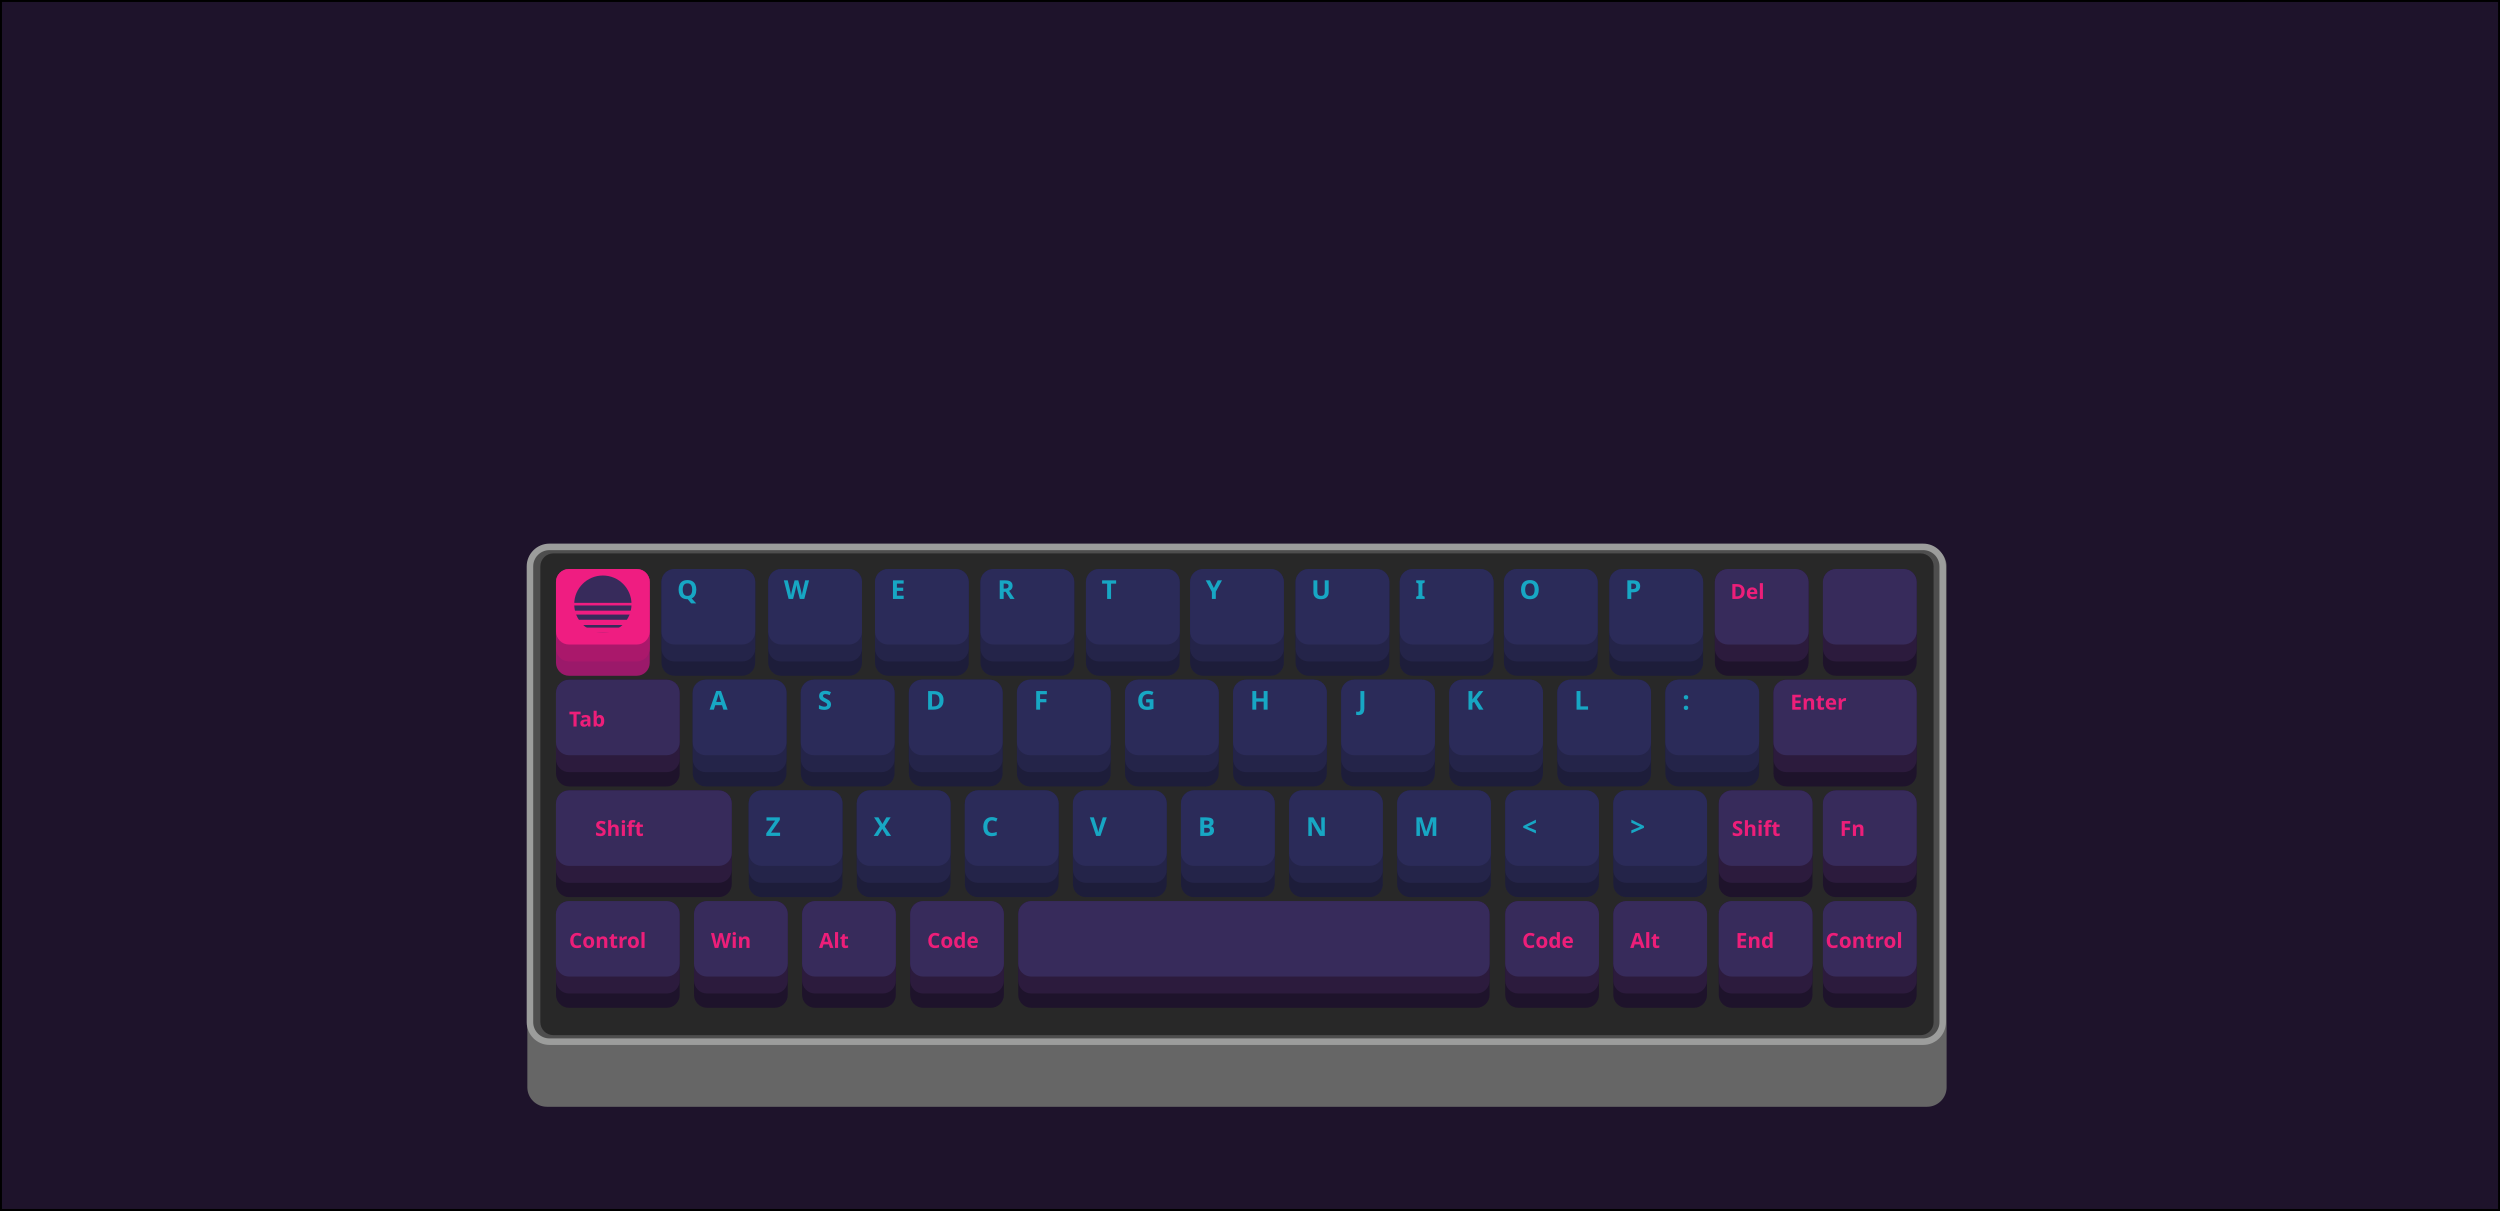
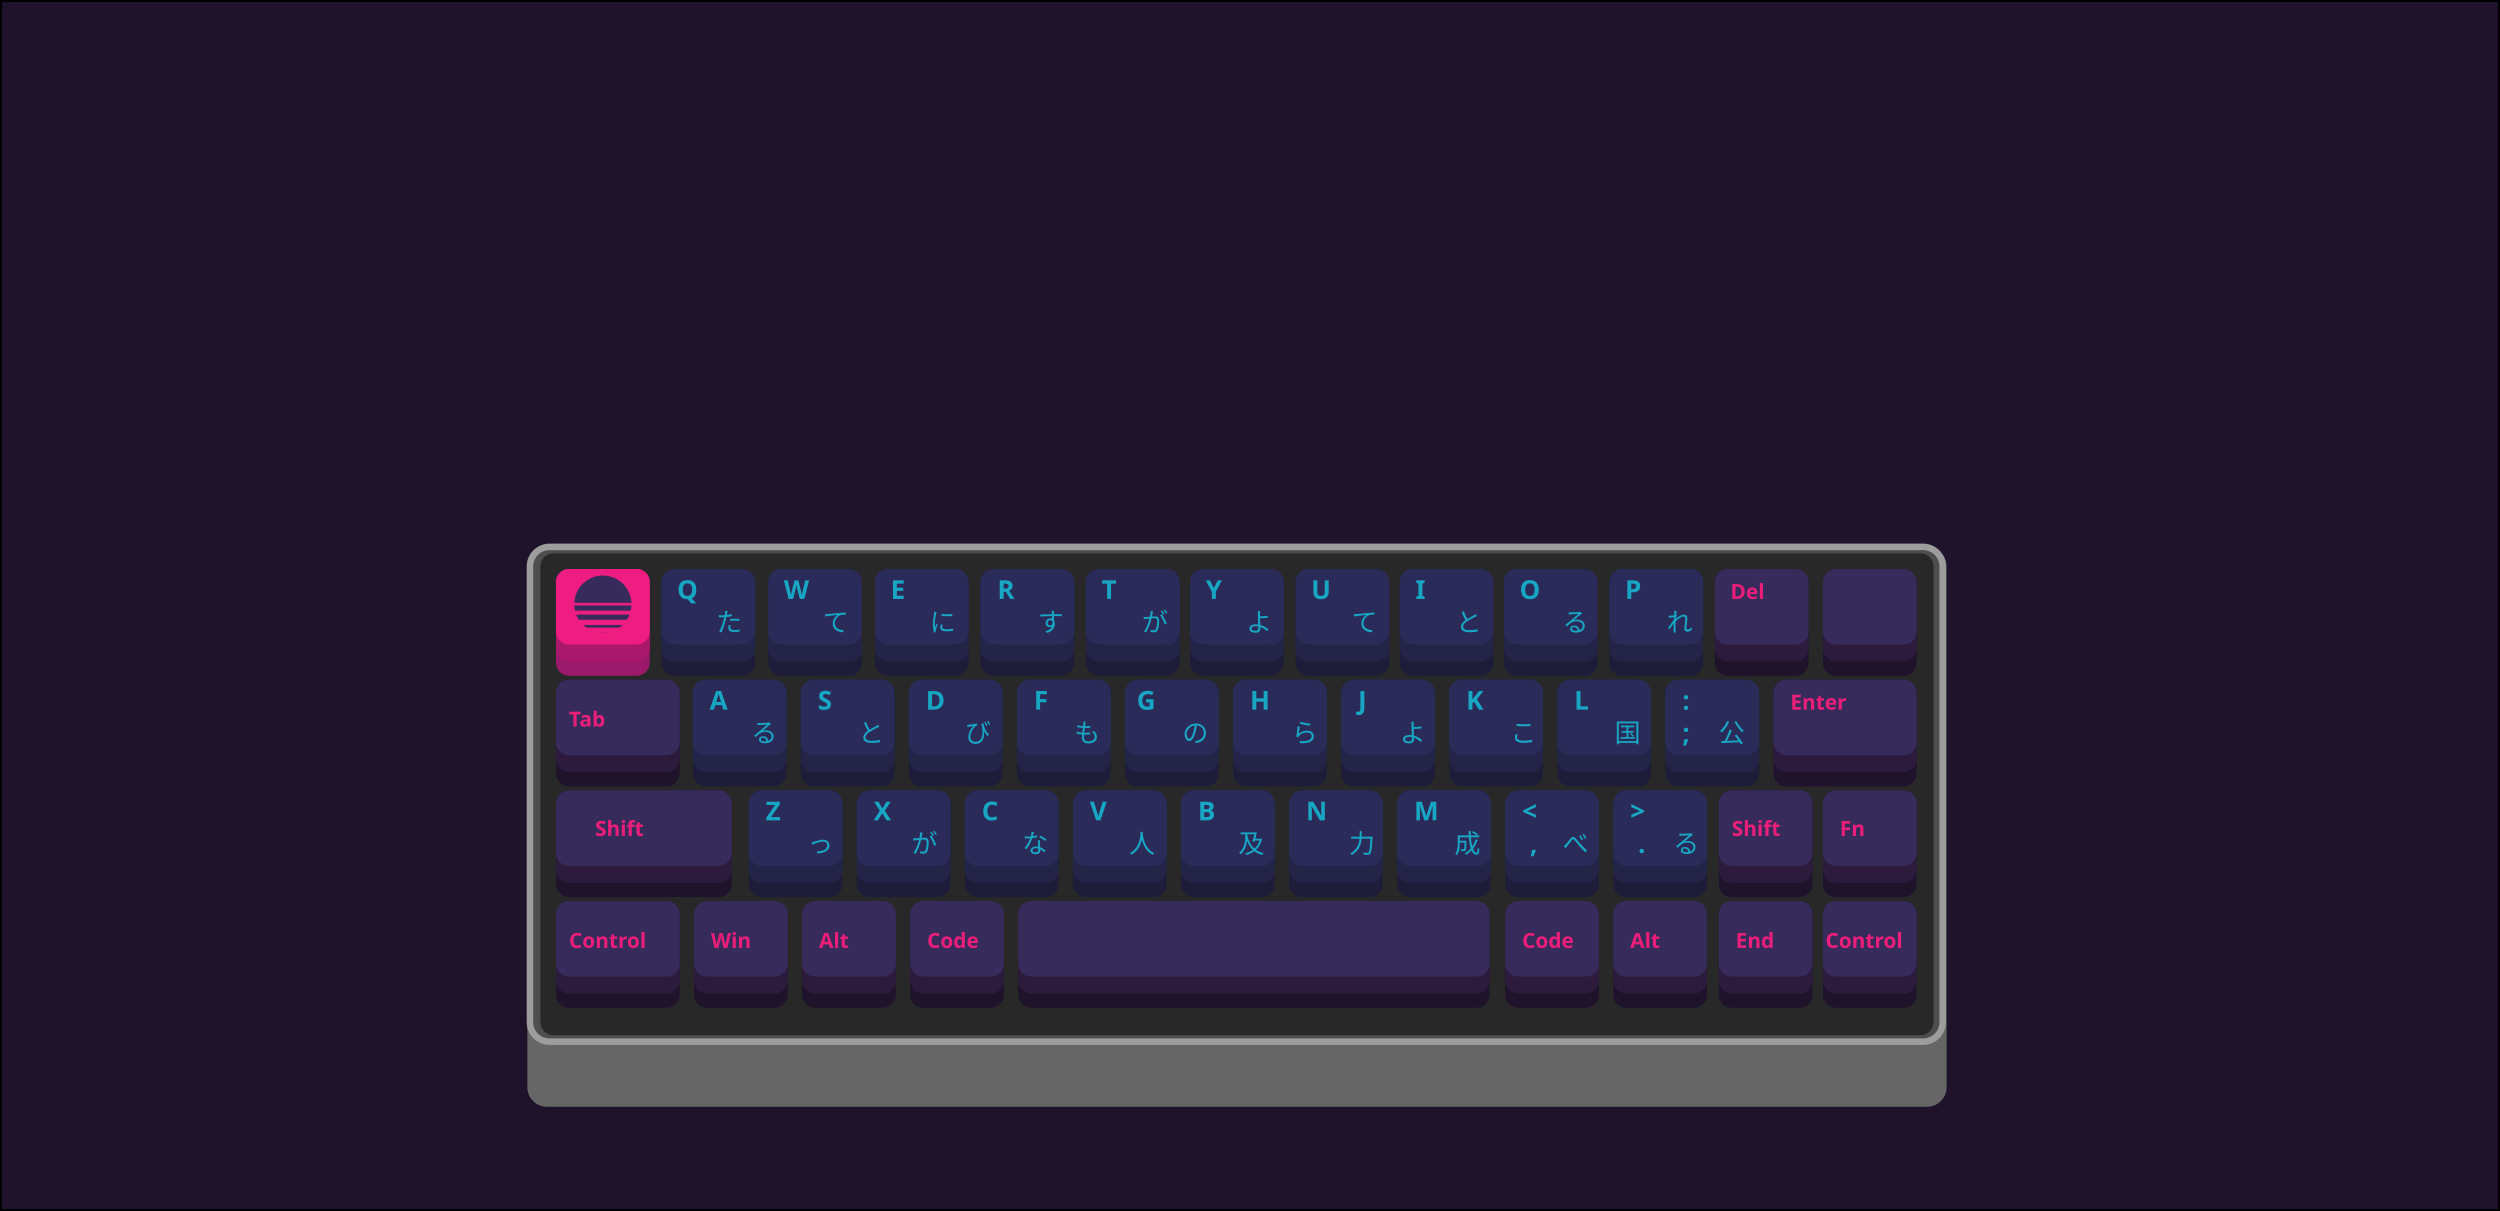
<svg xmlns="http://www.w3.org/2000/svg" version="1.1" width="100%" height="100%" viewBox="0 0 1920 930">
  <rect width="100%" height="100%" style="fill:#1e132b;stroke-width:3;stroke:rgb(0,0,0)" />
  <rect x="405" y="420" rx="15" ry="15" width="1090" height="430" style="fill:#666666;" />
  <rect x="407" y="420" rx="15" ry="15" width="1085" height="380" style="fill:#4e4e4e;stroke:#9c9d9c;stroke-width:5;" />
  <rect x="415" y="425" rx="10" ry="10" width="1070" height="370" style="fill:#282828;" />
  <rect x="427" y="437" rx="10" ry="10" width="72" height="82" style="fill:#9b196a;" />
  <rect x="427" y="437" rx="10" ry="10" width="72" height="71" style="fill:#aa186b;" />
  <rect x="427" y="437" rx="10" ry="10" width="72" height="58" style="fill:#ef1d81;" />
  <circle cx="463" cy="464" r="22" fill="#372b5b" />
  <rect x="430" y="463" width="65" height="2" style="fill:#ef1d81;" />
  <rect x="430" y="469" width="65" height="3" style="fill:#ef1d81;" />
  <rect x="430" y="476" width="65" height="4" style="fill:#ef1d81;" />
  <rect x="430" y="482" width="65" height="4" style="fill:#ef1d81;" />
  <rect x="508" y="437" rx="10" ry="10" width="72" height="82" style="fill:#1d1d3a;" />
  <rect x="508" y="437" rx="10" ry="10" width="72" height="71" style="fill:#242449;" />
  <rect x="508" y="437" rx="10" ry="10" width="72" height="58" style="fill:#2b2b59;" />
  <text x="520" y="460" fill="#17a7c4" font-family="Verdana" font-weight="600" font-size="20">Q</text>
+   <text x="550" y="485" fill="#17a7c4" font-family="Verdana" font-weight="500" font-size="20">た</text>
  <rect x="590" y="437" rx="10" ry="10" width="72" height="82" style="fill:#1d1d3a;" />
  <rect x="590" y="437" rx="10" ry="10" width="72" height="71" style="fill:#242449;" />
  <rect x="590" y="437" rx="10" ry="10" width="72" height="58" style="fill:#2b2b59;" />
  <text x="602" y="460" fill="#17a7c4" font-family="Verdana" font-weight="600" font-size="20">W</text>
+   <text x="632" y="485" fill="#17a7c4" font-family="Verdana" font-weight="500" font-size="20">て</text>
  <rect x="672" y="437" rx="10" ry="10" width="72" height="82" style="fill:#1d1d3a;" />
  <rect x="672" y="437" rx="10" ry="10" width="72" height="71" style="fill:#242449;" />
  <rect x="672" y="437" rx="10" ry="10" width="72" height="58" style="fill:#2b2b59;" />
  <text x="684" y="460" fill="#17a7c4" font-family="Verdana" font-weight="600" font-size="20">E</text>
+   <text x="714" y="485" fill="#17a7c4" font-family="Verdana" font-weight="500" font-size="20">に</text>
  <rect x="753" y="437" rx="10" ry="10" width="72" height="82" style="fill:#1d1d3a;" />
  <rect x="753" y="437" rx="10" ry="10" width="72" height="71" style="fill:#242449;" />
  <rect x="753" y="437" rx="10" ry="10" width="72" height="58" style="fill:#2b2b59;" />
  <text x="766" y="460" fill="#17a7c4" font-family="Verdana" font-weight="600" font-size="20">R</text>
+   <text x="797" y="485" fill="#17a7c4" font-family="Verdana" font-weight="500" font-size="20">す</text>
  <rect x="834" y="437" rx="10" ry="10" width="72" height="82" style="fill:#1d1d3a;" />
  <rect x="834" y="437" rx="10" ry="10" width="72" height="71" style="fill:#242449;" />
  <rect x="834" y="437" rx="10" ry="10" width="72" height="58" style="fill:#2b2b59;" />
  <text x="846" y="460" fill="#17a7c4" font-family="Verdana" font-weight="600" font-size="20">T</text>
+   <text x="877" y="485" fill="#17a7c4" font-family="Verdana" font-weight="500" font-size="20">が</text>
  <rect x="914" y="437" rx="10" ry="10" width="72" height="82" style="fill:#1d1d3a;" />
  <rect x="914" y="437" rx="10" ry="10" width="72" height="71" style="fill:#242449;" />
  <rect x="914" y="437" rx="10" ry="10" width="72" height="58" style="fill:#2b2b59;" />
  <text x="926" y="460" fill="#17a7c4" font-family="Verdana" font-weight="600" font-size="20">Y</text>
+   <text x="957" y="485" fill="#17a7c4" font-family="Verdana" font-weight="500" font-size="20">よ</text>
  <rect x="995" y="437" rx="10" ry="10" width="72" height="82" style="fill:#1d1d3a;" />
  <rect x="995" y="437" rx="10" ry="10" width="72" height="71" style="fill:#242449;" />
  <rect x="995" y="437" rx="10" ry="10" width="72" height="58" style="fill:#2b2b59;" />
  <text x="1007" y="460" fill="#17a7c4" font-family="Verdana" font-weight="600" font-size="20">U</text>
+   <text x="1038" y="485" fill="#17a7c4" font-family="Verdana" font-weight="500" font-size="20">て</text>
  <rect x="1075" y="437" rx="10" ry="10" width="72" height="82" style="fill:#1d1d3a;" />
  <rect x="1075" y="437" rx="10" ry="10" width="72" height="71" style="fill:#242449;" />
  <rect x="1075" y="437" rx="10" ry="10" width="72" height="58" style="fill:#2b2b59;" />
  <text x="1087" y="460" fill="#17a7c4" font-family="Verdana" font-weight="600" font-size="20">I</text>
+   <text x="1118" y="485" fill="#17a7c4" font-family="Verdana" font-weight="500" font-size="20">と</text>
  <rect x="1155" y="437" rx="10" ry="10" width="72" height="82" style="fill:#1d1d3a;" />
  <rect x="1155" y="437" rx="10" ry="10" width="72" height="71" style="fill:#242449;" />
  <rect x="1155" y="437" rx="10" ry="10" width="72" height="58" style="fill:#2b2b59;" />
  <text x="1167" y="460" fill="#17a7c4" font-family="Verdana" font-weight="600" font-size="20">O</text>
+   <text x="1200" y="485" fill="#17a7c4" font-family="Verdana" font-weight="500" font-size="20">る</text>
  <rect x="1236" y="437" rx="10" ry="10" width="72" height="82" style="fill:#1d1d3a;" />
  <rect x="1236" y="437" rx="10" ry="10" width="72" height="71" style="fill:#242449;" />
  <rect x="1236" y="437" rx="10" ry="10" width="72" height="58" style="fill:#2b2b59;" />
  <text x="1248" y="460" fill="#17a7c4" font-family="Verdana" font-weight="600" font-size="20">P</text>
+   <text x="1280" y="485" fill="#17a7c4" font-family="Verdana" font-weight="500" font-size="20">れ</text>
  <rect x="1317" y="437" rx="10" ry="10" width="72" height="82" style="fill:#1e132b;" />
  <rect x="1317" y="437" rx="10" ry="10" width="72" height="71" style="fill:#2c1b3d;" />
  <rect x="1317" y="437" rx="10" ry="10" width="72" height="58" style="fill:#372b5b;" />
  <text x="1329" y="460" fill="#ed1e79" font-family="Verdana" font-weight="600" font-size="16">Del</text>
  <rect x="1400" y="437" rx="10" ry="10" width="72" height="82" style="fill:#1e132b;" />
  <rect x="1400" y="437" rx="10" ry="10" width="72" height="71" style="fill:#2c1b3d;" />
  <rect x="1400" y="437" rx="10" ry="10" width="72" height="58" style="fill:#372b5b;" />
  <rect x="427" y="522" rx="10" ry="10" width="95" height="82" style="fill:#1e132b;" />
  <rect x="427" y="522" rx="10" ry="10" width="95" height="71" style="fill:#2c1b3d;" />
  <rect x="427" y="522" rx="10" ry="10" width="95" height="58" style="fill:#372b5b;" />
  <text x="437" y="558" fill="#ed1e79" font-family="Verdana" font-weight="600" font-size="16">Tab</text>
  <rect x="532" y="522" rx="10" ry="10" width="72" height="82" style="fill:#1d1d3a;" />
  <rect x="532" y="522" rx="10" ry="10" width="72" height="71" style="fill:#242449;" />
  <rect x="532" y="522" rx="10" ry="10" width="72" height="58" style="fill:#2b2b59;" />
  <text x="545" y="545" fill="#17a7c4" font-family="Verdana" font-weight="600" font-size="20">A</text>
+   <text x="577" y="570" fill="#17a7c4" font-family="Verdana" font-weight="500" font-size="20">る</text>
  <rect x="615" y="522" rx="10" ry="10" width="72" height="82" style="fill:#1d1d3a;" />
  <rect x="615" y="522" rx="10" ry="10" width="72" height="71" style="fill:#242449;" />
  <rect x="615" y="522" rx="10" ry="10" width="72" height="58" style="fill:#2b2b59;" />
  <text x="628" y="545" fill="#17a7c4" font-family="Verdana" font-weight="600" font-size="20">S</text>
+   <text x="659" y="570" fill="#17a7c4" font-family="Verdana" font-weight="500" font-size="20">と</text>
  <rect x="698" y="522" rx="10" ry="10" width="72" height="82" style="fill:#1d1d3a;" />
  <rect x="698" y="522" rx="10" ry="10" width="72" height="71" style="fill:#242449;" />
  <rect x="698" y="522" rx="10" ry="10" width="72" height="58" style="fill:#2b2b59;" />
  <text x="711" y="545" fill="#17a7c4" font-family="Verdana" font-weight="600" font-size="20">D</text>
+   <text x="741" y="570" fill="#17a7c4" font-family="Verdana" font-weight="500" font-size="20">び</text>
  <rect x="781" y="522" rx="10" ry="10" width="72" height="82" style="fill:#1d1d3a;" />
  <rect x="781" y="522" rx="10" ry="10" width="72" height="71" style="fill:#242449;" />
  <rect x="781" y="522" rx="10" ry="10" width="72" height="58" style="fill:#2b2b59;" />
  <text x="794" y="545" fill="#17a7c4" font-family="Verdana" font-weight="600" font-size="20">F</text>
+   <text x="825" y="570" fill="#17a7c4" font-family="Verdana" font-weight="500" font-size="20">も</text>
  <rect x="864" y="522" rx="10" ry="10" width="72" height="82" style="fill:#1d1d3a;" />
  <rect x="864" y="522" rx="10" ry="10" width="72" height="71" style="fill:#242449;" />
  <rect x="864" y="522" rx="10" ry="10" width="72" height="58" style="fill:#2b2b59;" />
  <text x="873" y="545" fill="#17a7c4" font-family="Verdana" font-weight="600" font-size="20">G</text>
+   <text x="908" y="570" fill="#17a7c4" font-family="Verdana" font-weight="500" font-size="20">の</text>
  <rect x="947" y="522" rx="10" ry="10" width="72" height="82" style="fill:#1d1d3a;" />
  <rect x="947" y="522" rx="10" ry="10" width="72" height="71" style="fill:#242449;" />
  <rect x="947" y="522" rx="10" ry="10" width="72" height="58" style="fill:#2b2b59;" />
  <text x="960" y="545" fill="#17a7c4" font-family="Verdana" font-weight="600" font-size="20">H</text>
+   <text x="992" y="570" fill="#17a7c4" font-family="Verdana" font-weight="500" font-size="20">ら</text>
  <rect x="1030" y="522" rx="10" ry="10" width="72" height="82" style="fill:#1d1d3a;" />
  <rect x="1030" y="522" rx="10" ry="10" width="72" height="71" style="fill:#242449;" />
  <rect x="1030" y="522" rx="10" ry="10" width="72" height="58" style="fill:#2b2b59;" />
  <text x="1043" y="545" fill="#17a7c4" font-family="Verdana" font-weight="600" font-size="20">J</text>
+   <text x="1075" y="570" fill="#17a7c4" font-family="Verdana" font-weight="500" font-size="20">よ</text>
  <rect x="1113" y="522" rx="10" ry="10" width="72" height="82" style="fill:#1d1d3a;" />
  <rect x="1113" y="522" rx="10" ry="10" width="72" height="71" style="fill:#242449;" />
  <rect x="1113" y="522" rx="10" ry="10" width="72" height="58" style="fill:#2b2b59;" />
  <text x="1126" y="545" fill="#17a7c4" font-family="Verdana" font-weight="600" font-size="20">K</text>
+   <text x="1160" y="570" fill="#17a7c4" font-family="Verdana" font-weight="500" font-size="20">こ</text>
  <rect x="1196" y="522" rx="10" ry="10" width="72" height="82" style="fill:#1d1d3a;" />
  <rect x="1196" y="522" rx="10" ry="10" width="72" height="71" style="fill:#242449;" />
  <rect x="1196" y="522" rx="10" ry="10" width="72" height="58" style="fill:#2b2b59;" />
  <text x="1209" y="545" fill="#17a7c4" font-family="Verdana" font-weight="600" font-size="20">L</text>
+   <text x="1240" y="570" fill="#17a7c4" font-family="Verdana" font-weight="500" font-size="20">国</text>
  <rect x="1279" y="522" rx="10" ry="10" width="72" height="82" style="fill:#1d1d3a;" />
  <rect x="1279" y="522" rx="10" ry="10" width="72" height="71" style="fill:#242449;" />
  <rect x="1279" y="522" rx="10" ry="10" width="72" height="58" style="fill:#2b2b59;" />
  <text x="1292" y="545" fill="#17a7c4" font-family="Verdana" font-weight="600" font-size="20">:</text>
+   <text x="1292" y="570" fill="#17a7c4" font-family="Verdana" font-weight="600" font-size="20">;</text>
+   <text x="1320" y="570" fill="#17a7c4" font-family="Verdana" font-weight="500" font-size="20">公</text>
  <rect x="1362" y="522" rx="10" ry="10" width="110" height="82" style="fill:#1e132b;" />
  <rect x="1362" y="522" rx="10" ry="10" width="110" height="71" style="fill:#2c1b3d;" />
  <rect x="1362" y="522" rx="10" ry="10" width="110" height="58" style="fill:#372b5b;" />
  <text x="1375" y="545" fill="#ed1e79" font-family="Verdana" font-weight="600" font-size="16">Enter</text>
  <rect x="427" y="607" rx="10" ry="10" width="135" height="82" style="fill:#1e132b;" />
  <rect x="427" y="607" rx="10" ry="10" width="135" height="71" style="fill:#2c1b3d;" />
  <rect x="427" y="607" rx="10" ry="10" width="135" height="58" style="fill:#372b5b;" />
  <text x="457" y="642" fill="#ed1e79" font-family="Verdana" font-weight="600" font-size="16">Shift</text>
  <rect x="575" y="607" rx="10" ry="10" width="72" height="82" style="fill:#1d1d3a;" />
  <rect x="575" y="607" rx="10" ry="10" width="72" height="71" style="fill:#242449;" />
  <rect x="575" y="607" rx="10" ry="10" width="72" height="58" style="fill:#2b2b59;" />
-   <text x="588" y="642" fill="#17a7c4" font-family="Verdana" font-weight="600" font-size="20">Z</text>
+   <text x="588" y="630" fill="#17a7c4" font-family="Verdana" font-weight="600" font-size="20">Z</text>
+   <text x="620" y="655" fill="#17a7c4" font-family="Verdana" font-weight="500" font-size="20">っ</text>
  <rect x="658" y="607" rx="10" ry="10" width="72" height="82" style="fill:#1d1d3a;" />
  <rect x="658" y="607" rx="10" ry="10" width="72" height="71" style="fill:#242449;" />
  <rect x="658" y="607" rx="10" ry="10" width="72" height="58" style="fill:#2b2b59;" />
-   <text x="671" y="642" fill="#17a7c4" font-family="Verdana" font-weight="600" font-size="20">X</text>
+   <text x="671" y="630" fill="#17a7c4" font-family="Verdana" font-weight="600" font-size="20">X</text>
+   <text x="700" y="655" fill="#17a7c4" font-family="Verdana" font-weight="500" font-size="20">が</text>
  <rect x="741" y="607" rx="10" ry="10" width="72" height="82" style="fill:#1d1d3a;" />
  <rect x="741" y="607" rx="10" ry="10" width="72" height="71" style="fill:#242449;" />
  <rect x="741" y="607" rx="10" ry="10" width="72" height="58" style="fill:#2b2b59;" />
-   <text x="754" y="642" fill="#17a7c4" font-family="Verdana" font-weight="600" font-size="20">C</text>
+   <text x="754" y="630" fill="#17a7c4" font-family="Verdana" font-weight="600" font-size="20">C</text>
+   <text x="785" y="655" fill="#17a7c4" font-family="Verdana" font-weight="500" font-size="20">な</text>
  <rect x="824" y="607" rx="10" ry="10" width="72" height="82" style="fill:#1d1d3a;" />
  <rect x="824" y="607" rx="10" ry="10" width="72" height="71" style="fill:#242449;" />
  <rect x="824" y="607" rx="10" ry="10" width="72" height="58" style="fill:#2b2b59;" />
-   <text x="837" y="642" fill="#17a7c4" font-family="Verdana" font-weight="600" font-size="20">V</text>
+   <text x="837" y="630" fill="#17a7c4" font-family="Verdana" font-weight="600" font-size="20">V</text>
+   <text x="867" y="655" fill="#17a7c4" font-family="Verdana" font-weight="500" font-size="20">人</text>
  <rect x="907" y="607" rx="10" ry="10" width="72" height="82" style="fill:#1d1d3a;" />
  <rect x="907" y="607" rx="10" ry="10" width="72" height="71" style="fill:#242449;" />
  <rect x="907" y="607" rx="10" ry="10" width="72" height="58" style="fill:#2b2b59;" />
-   <text x="920" y="642" fill="#17a7c4" font-family="Verdana" font-weight="600" font-size="20">B</text>
+   <text x="920" y="630" fill="#17a7c4" font-family="Verdana" font-weight="600" font-size="20">B</text>
+   <text x="951" y="655" fill="#17a7c4" font-family="Verdana" font-weight="500" font-size="20">及</text>
  <rect x="990" y="607" rx="10" ry="10" width="72" height="82" style="fill:#1d1d3a;" />
  <rect x="990" y="607" rx="10" ry="10" width="72" height="71" style="fill:#242449;" />
  <rect x="990" y="607" rx="10" ry="10" width="72" height="58" style="fill:#2b2b59;" />
-   <text x="1003" y="642" fill="#17a7c4" font-family="Verdana" font-weight="600" font-size="20">N</text>
+   <text x="1003" y="630" fill="#17a7c4" font-family="Verdana" font-weight="600" font-size="20">N</text>
+   <text x="1036" y="655" fill="#17a7c4" font-family="Verdana" font-weight="500" font-size="20">力</text>
  <rect x="1073" y="607" rx="10" ry="10" width="72" height="82" style="fill:#1d1d3a;" />
  <rect x="1073" y="607" rx="10" ry="10" width="72" height="71" style="fill:#242449;" />
  <rect x="1073" y="607" rx="10" ry="10" width="72" height="58" style="fill:#2b2b59;" />
-   <text x="1086" y="642" fill="#17a7c4" font-family="Verdana" font-weight="600" font-size="20">M</text>
+   <text x="1086" y="630" fill="#17a7c4" font-family="Verdana" font-weight="600" font-size="20">M</text>
+   <text x="1117" y="655" fill="#17a7c4" font-family="Verdana" font-weight="500" font-size="20">成</text>
  <rect x="1156" y="607" rx="10" ry="10" width="72" height="82" style="fill:#1d1d3a;" />
  <rect x="1156" y="607" rx="10" ry="10" width="72" height="71" style="fill:#242449;" />
  <rect x="1156" y="607" rx="10" ry="10" width="72" height="58" style="fill:#2b2b59;" />
-   <text x="1169" y="642" fill="#17a7c4" font-family="Verdana" font-weight="600" font-size="20">&lt;</text>
+   <text x="1169" y="630" fill="#17a7c4" font-family="Verdana" font-weight="600" font-size="20">&lt;</text>
+   <text x="1175" y="655" fill="#17a7c4" font-family="Verdana" font-weight="600" font-size="20">,</text>
+   <text x="1200" y="655" fill="#17a7c4" font-family="Verdana" font-weight="500" font-size="20">べ</text>
  <rect x="1239" y="607" rx="10" ry="10" width="72" height="82" style="fill:#1d1d3a;" />
  <rect x="1239" y="607" rx="10" ry="10" width="72" height="71" style="fill:#242449;" />
  <rect x="1239" y="607" rx="10" ry="10" width="72" height="58" style="fill:#2b2b59;" />
-   <text x="1252" y="642" fill="#17a7c4" font-family="Verdana" font-weight="600" font-size="20">&gt;</text>
+   <text x="1252" y="630" fill="#17a7c4" font-family="Verdana" font-weight="600" font-size="20">&gt;</text>
+   <text x="1258" y="655" fill="#17a7c4" font-family="Verdana" font-weight="600" font-size="20">.</text>
+   <text x="1285" y="655" fill="#17a7c4" font-family="Verdana" font-weight="500" font-size="20">る</text>
  <rect x="1320" y="607" rx="10" ry="10" width="72" height="82" style="fill:#1e132b;" />
  <rect x="1320" y="607" rx="10" ry="10" width="72" height="71" style="fill:#2c1b3d;" />
  <rect x="1320" y="607" rx="10" ry="10" width="72" height="58" style="fill:#372b5b;" />
  <text x="1330" y="642" fill="#ed1e79" font-family="Verdana" font-weight="600" font-size="16">Shift</text>
  <rect x="1400" y="607" rx="10" ry="10" width="72" height="82" style="fill:#1e132b;" />
  <rect x="1400" y="607" rx="10" ry="10" width="72" height="71" style="fill:#2c1b3d;" />
  <rect x="1400" y="607" rx="10" ry="10" width="72" height="58" style="fill:#372b5b;" />
  <text x="1413" y="642" fill="#ed1e79" font-family="Verdana" font-weight="600" font-size="16">Fn</text>
  <rect x="427" y="692" rx="10" ry="10" width="95" height="82" style="fill:#1e132b;" />
  <rect x="427" y="692" rx="10" ry="10" width="95" height="71" style="fill:#2c1b3d;" />
  <rect x="427" y="692" rx="10" ry="10" width="95" height="58" style="fill:#372b5b;" />
  <text x="437" y="728" fill="#ed1e79" font-family="Verdana" font-weight="600" font-size="16">Control</text>
  <rect x="533" y="692" rx="10" ry="10" width="72" height="82" style="fill:#1e132b;" />
  <rect x="533" y="692" rx="10" ry="10" width="72" height="71" style="fill:#2c1b3d;" />
  <rect x="533" y="692" rx="10" ry="10" width="72" height="58" style="fill:#372b5b;" />
  <text x="546" y="728" fill="#ed1e79" font-family="Verdana" font-weight="600" font-size="16">Win</text>
  <rect x="616" y="692" rx="10" ry="10" width="72" height="82" style="fill:#1e132b;" />
  <rect x="616" y="692" rx="10" ry="10" width="72" height="71" style="fill:#2c1b3d;" />
  <rect x="616" y="692" rx="10" ry="10" width="72" height="58" style="fill:#372b5b;" />
  <text x="629" y="728" fill="#ed1e79" font-family="Verdana" font-weight="600" font-size="16">Alt</text>
  <rect x="699" y="692" rx="10" ry="10" width="72" height="82" style="fill:#1e132b;" />
  <rect x="699" y="692" rx="10" ry="10" width="72" height="71" style="fill:#2c1b3d;" />
  <rect x="699" y="692" rx="10" ry="10" width="72" height="58" style="fill:#372b5b;" />
  <text x="712" y="728" fill="#ed1e79" font-family="Verdana" font-weight="600" font-size="16">Code</text>
  <rect x="782" y="692" rx="10" ry="10" width="362" height="82" style="fill:#1e132b;" />
  <rect x="782" y="692" rx="10" ry="10" width="362" height="71" style="fill:#2c1b3d;" />
  <rect x="782" y="692" rx="10" ry="10" width="362" height="58" style="fill:#372b5b;" />
  <rect x="1156" y="692" rx="10" ry="10" width="72" height="82" style="fill:#1e132b;" />
  <rect x="1156" y="692" rx="10" ry="10" width="72" height="71" style="fill:#2c1b3d;" />
  <rect x="1156" y="692" rx="10" ry="10" width="72" height="58" style="fill:#372b5b;" />
  <text x="1169" y="728" fill="#ed1e79" font-family="Verdana" font-weight="600" font-size="16">Code</text>
  <rect x="1239" y="692" rx="10" ry="10" width="72" height="82" style="fill:#1e132b;" />
  <rect x="1239" y="692" rx="10" ry="10" width="72" height="71" style="fill:#2c1b3d;" />
  <rect x="1239" y="692" rx="10" ry="10" width="72" height="58" style="fill:#372b5b;" />
  <text x="1252" y="728" fill="#ed1e79" font-family="Verdana" font-weight="600" font-size="16">Alt</text>
  <rect x="1320" y="692" rx="10" ry="10" width="72" height="82" style="fill:#1e132b;" />
  <rect x="1320" y="692" rx="10" ry="10" width="72" height="71" style="fill:#2c1b3d;" />
  <rect x="1320" y="692" rx="10" ry="10" width="72" height="58" style="fill:#372b5b;" />
  <text x="1333" y="728" fill="#ed1e79" font-family="Verdana" font-weight="600" font-size="16">End</text>
  <rect x="1400" y="692" rx="10" ry="10" width="72" height="82" style="fill:#1e132b;" />
  <rect x="1400" y="692" rx="10" ry="10" width="72" height="71" style="fill:#2c1b3d;" />
  <rect x="1400" y="692" rx="10" ry="10" width="72" height="58" style="fill:#372b5b;" />
  <text x="1402" y="728" fill="#ed1e79" font-family="Verdana" font-weight="600" font-size="16">Control</text>
</svg>
